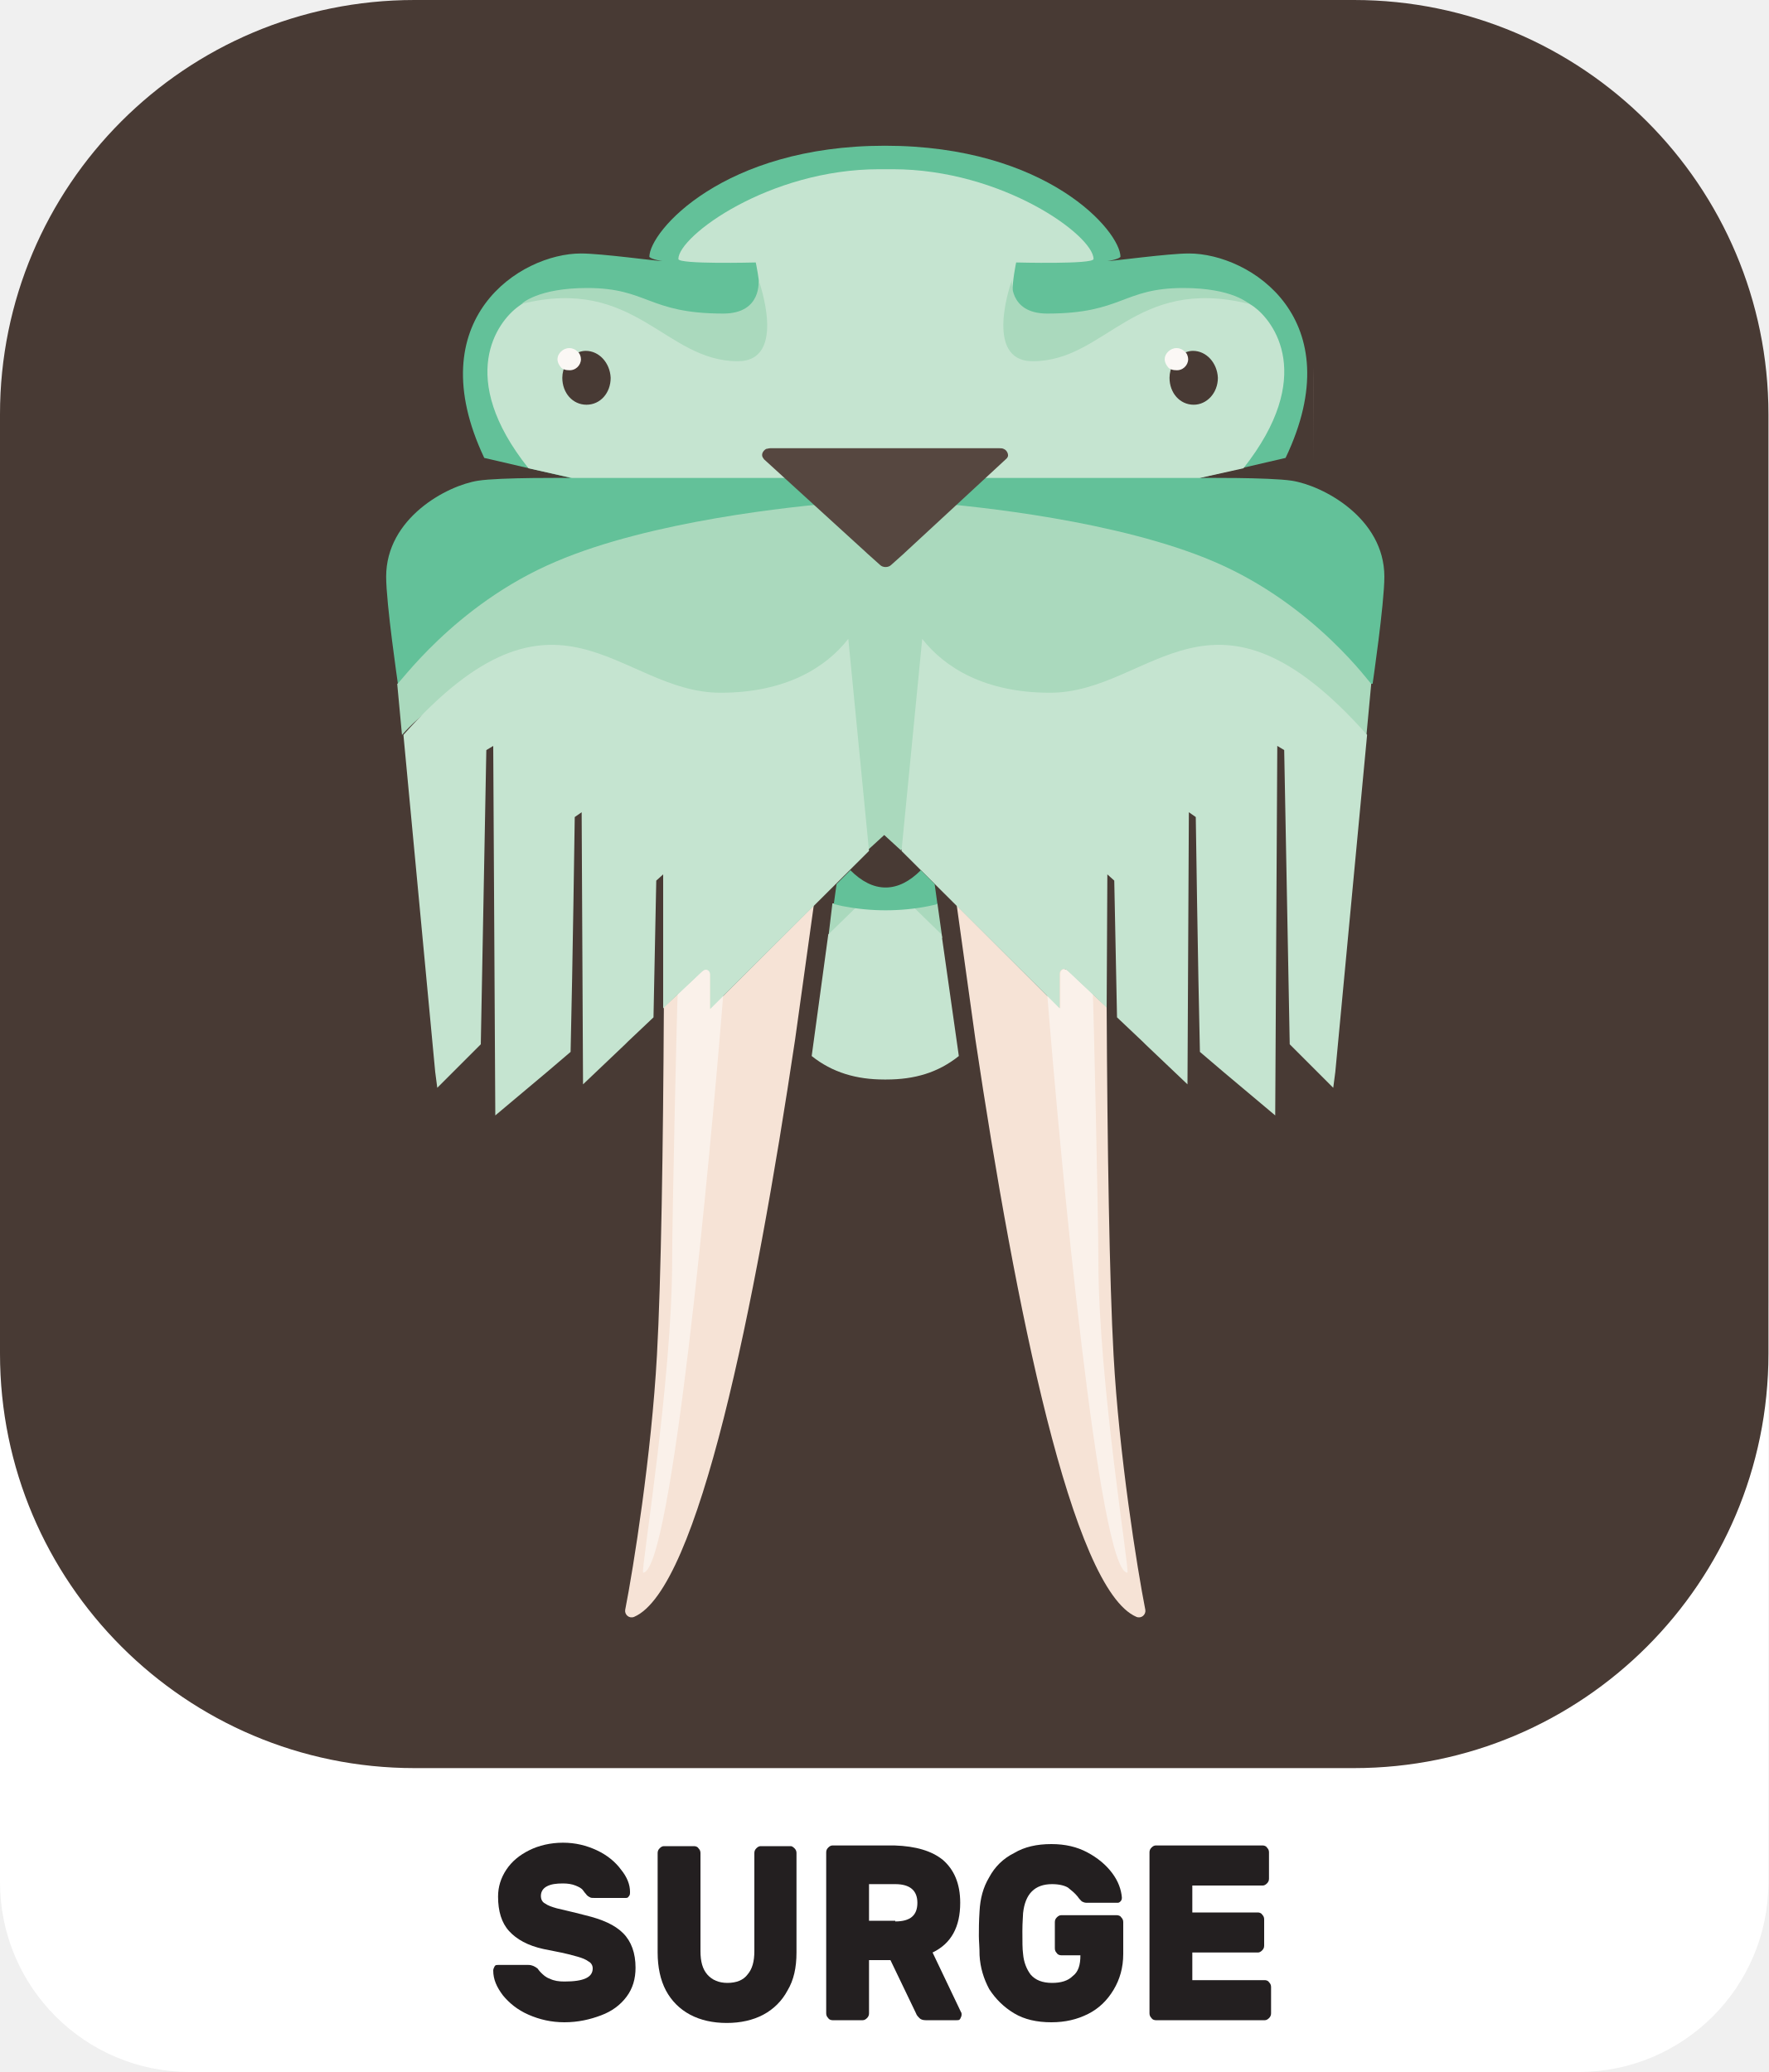
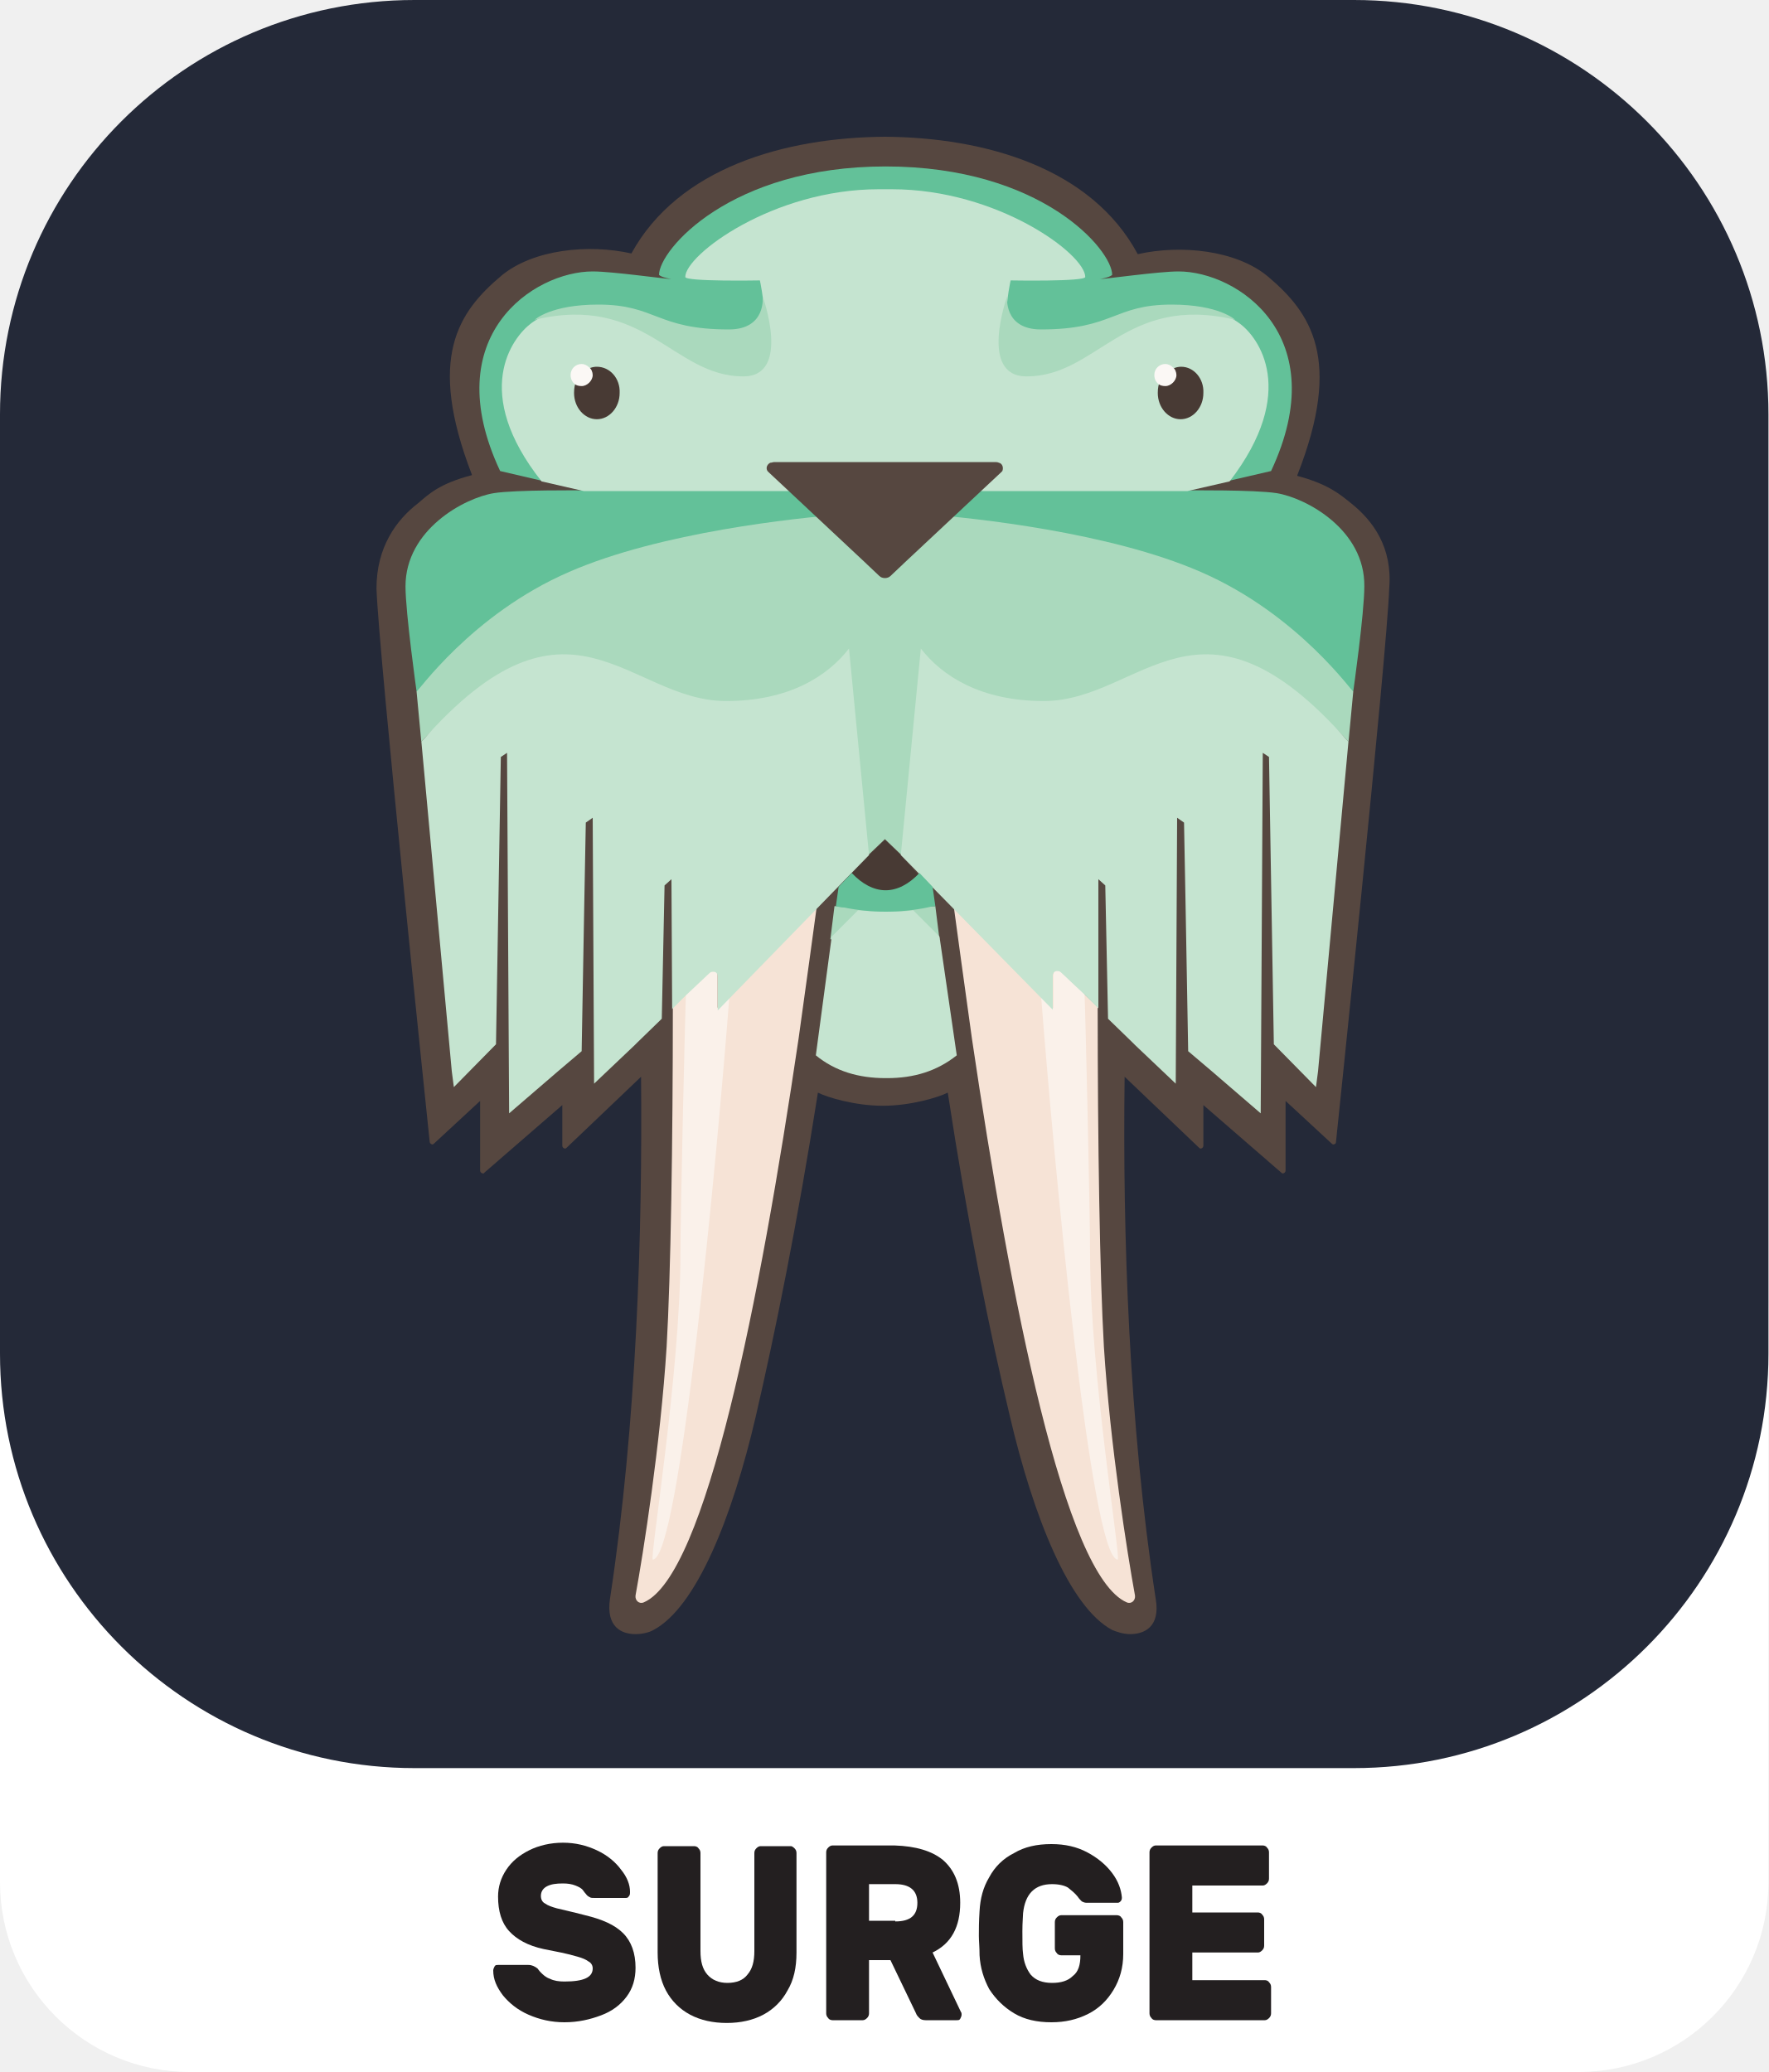
<svg xmlns="http://www.w3.org/2000/svg" version="1.1" id="Layer_1" x="0px" y="0px" viewBox="0 0 256 300" style="enable-background:new 0 0 256 300;" xml:space="preserve">
  <style type="text/css">
	.st0{fill:#FFFFFF;}
- 	.st1{fill:#483A34;}
+ 	.st1{fill:#242938;}
	.st2{fill:#231F20;}
- 	.st3{fill:#AAD9BD;}
- 	.st4{fill:#F6E3D6;}
- 	.st5{fill:#FAF1EA;}
- 	.st6{fill:#63C199;}
- 	.st7{fill:#C5E4D0;}
- 	.st8{fill:#A8E1C2;}
- 	.st9{fill:#FBF8F5;}
- 	.st10{fill:#564740;}
- 	.st11{fill:#8CD7AF;}
- 	.st12{fill:#F5E0D3;}
+ 	.st3{fill:#564740;}
+ 	.st4{fill:#483A34;}
+ 	.st5{fill:#AAD9BD;}
+ 	.st6{fill:#F6E3D6;}
+ 	.st7{fill:#FAF1EA;}
+ 	.st8{fill:#63C199;}
+ 	.st9{fill:#C5E4D0;}
+ 	.st10{fill:#A8E1C2;}
+ 	.st11{fill:#FBF8F5;}
+ 	.st12{fill:#8CD7AF;}
+ 	.st13{fill:#F5E0D3;}
</style>
  <path class="st0" d="M27.5,162.6h201c15.2,0,27.5,12.3,27.5,27.5v82.4c0,15.2-12.3,27.5-27.5,27.5h-201C12.3,300,0,287.7,0,272.5  v-82.4C0,174.9,12.3,162.6,27.5,162.6z" />
  <path class="st1" d="M60,0h136c33.1,0,60,26.9,60,60v136c0,33.1-26.9,60-60,60H60c-33.1,0-60-26.9-60-60V60C0,26.9,26.8,0,60,0z" />
  <g>
-     <path class="st2" d="M91,274.6c-0.1,0.2-0.3,0.2-0.5,0.2h-4.4c-0.3,0-0.6,0-0.7-0.1c-0.2-0.1-0.4-0.2-0.6-0.5c0,0-0.2-0.2-0.4-0.5   c-0.2-0.3-0.6-0.5-1.1-0.7c-0.5-0.2-1.1-0.3-1.8-0.3c-1,0-1.7,0.1-2.3,0.4c-0.6,0.3-0.9,0.8-0.9,1.4c0,0.5,0.2,0.9,0.6,1.1   c0.4,0.3,1,0.5,1.7,0.7c0.8,0.2,2.2,0.5,4.1,1c2.5,0.6,4.3,1.4,5.5,2.6c1.2,1.2,1.8,2.9,1.8,5c0,1.6-0.4,3-1.3,4.2   c-0.9,1.2-2.1,2.1-3.7,2.7c-1.6,0.6-3.3,1-5.3,1c-1.9,0-3.6-0.4-5.2-1.1c-1.6-0.7-2.8-1.7-3.7-2.8c-0.9-1.2-1.4-2.3-1.4-3.6   c0-0.2,0.1-0.4,0.2-0.6c0.1-0.2,0.3-0.2,0.5-0.2h4.4c0.5,0,0.9,0.2,1.3,0.5c0.1,0.1,0.2,0.3,0.5,0.6c0.3,0.3,0.7,0.7,1.3,0.9   c0.6,0.3,1.3,0.4,2.1,0.4c2.8,0,4.1-0.6,4.1-1.9c0-0.4-0.2-0.8-0.6-1c-0.4-0.3-0.9-0.5-1.6-0.7c-0.7-0.2-1.8-0.5-3.4-0.8l-1.5-0.3   c-2.3-0.5-3.9-1.4-5-2.6c-1.1-1.2-1.6-2.9-1.6-5c0-1.4,0.4-2.7,1.2-3.9c0.8-1.2,1.9-2.1,3.3-2.8s3.1-1.1,4.9-1.1   c1.8,0,3.4,0.4,4.9,1.1c1.5,0.7,2.7,1.7,3.5,2.8c0.9,1.1,1.3,2.2,1.3,3.2C91.2,274.2,91.2,274.4,91,274.6z" />
-     <path class="st2" d="M115,267.6c0.2,0.2,0.3,0.4,0.3,0.7v14.4c0,2.2-0.4,4-1.3,5.5c-0.8,1.5-2,2.7-3.5,3.5   c-1.5,0.8-3.3,1.2-5.3,1.2c-2,0-3.8-0.4-5.3-1.2c-1.5-0.8-2.7-2-3.5-3.5c-0.8-1.5-1.2-3.4-1.2-5.5v-14.4c0-0.3,0.1-0.5,0.3-0.7   c0.2-0.2,0.4-0.3,0.6-0.3h4.4c0.2,0,0.5,0.1,0.6,0.3c0.2,0.2,0.3,0.4,0.3,0.7v14.2c0,1.5,0.3,2.6,1,3.4c0.7,0.8,1.7,1.2,2.9,1.2   c1.3,0,2.3-0.4,2.9-1.2c0.7-0.8,1-1.9,1-3.4v-14.2c0-0.3,0.1-0.5,0.3-0.7c0.2-0.2,0.4-0.3,0.6-0.3h4.4   C114.6,267.3,114.8,267.4,115,267.6z" />
-     <path class="st2" d="M136.5,269.3c1.6,1.4,2.5,3.4,2.5,6.2c0,3.5-1.3,5.9-4,7.2l4.1,8.6c0.1,0.1,0.1,0.3,0.1,0.4   c0,0.2-0.1,0.4-0.2,0.6c-0.1,0.2-0.3,0.2-0.5,0.2H134c-0.4,0-0.7-0.1-0.9-0.3c-0.2-0.2-0.4-0.4-0.5-0.7l-3.7-7.7h-3.1v7.7   c0,0.3-0.1,0.5-0.3,0.7c-0.2,0.2-0.4,0.3-0.6,0.3h-4.4c-0.2,0-0.5-0.1-0.6-0.3c-0.2-0.2-0.3-0.4-0.3-0.7v-23.3   c0-0.3,0.1-0.5,0.3-0.7c0.2-0.2,0.4-0.3,0.6-0.3h9C132.6,267.3,134.9,268,136.5,269.3z M129.6,278.2c2.2,0,3.2-0.9,3.2-2.7   c0-1.8-1.1-2.7-3.2-2.7h-3.8v5.3H129.6z" />
-     <path class="st2" d="M148,279.6c0,1.5,0,2.6,0.1,3.3c0.1,1.2,0.5,2.2,1.1,3c0.7,0.8,1.7,1.2,3.1,1.2c1.3,0,2.3-0.3,3-1   c0.8-0.6,1.1-1.6,1.1-3h-2.8c-0.2,0-0.5-0.1-0.6-0.3c-0.2-0.2-0.3-0.4-0.3-0.7v-3.8c0-0.3,0.1-0.5,0.3-0.7c0.2-0.2,0.4-0.3,0.6-0.3   h8.1c0.2,0,0.5,0.1,0.6,0.3c0.2,0.2,0.3,0.4,0.3,0.7v4.6c0,2-0.5,3.7-1.4,5.2c-0.9,1.5-2.1,2.7-3.7,3.5c-1.6,0.8-3.3,1.2-5.3,1.2   c-2.1,0-3.9-0.4-5.4-1.3c-1.5-0.9-2.7-2.1-3.6-3.5c-0.8-1.5-1.3-3.1-1.4-4.9c0-1.2-0.1-2.1-0.1-2.8c0-0.9,0-2.1,0.1-3.6   c0.1-1.8,0.5-3.4,1.4-4.9c0.8-1.5,2-2.7,3.6-3.5c1.5-0.9,3.3-1.3,5.4-1.3c2,0,3.7,0.4,5.2,1.2s2.7,1.8,3.6,3   c0.9,1.2,1.3,2.4,1.4,3.5c0,0.2,0,0.4-0.2,0.6c-0.2,0.2-0.3,0.2-0.5,0.2h-4.4c-0.3,0-0.5-0.1-0.7-0.2c-0.2-0.2-0.4-0.4-0.6-0.7   c-0.4-0.5-0.9-0.9-1.4-1.3c-0.5-0.3-1.3-0.5-2.3-0.5c-2.5,0-3.9,1.4-4.2,4.2C148.1,277.4,148,278.3,148,279.6z" />
-     <path class="st2" d="M172.6,286.7h10.5c0.2,0,0.5,0.1,0.6,0.3c0.2,0.2,0.3,0.4,0.3,0.7v3.8c0,0.3-0.1,0.5-0.3,0.7   c-0.2,0.2-0.4,0.3-0.6,0.3h-15.8c-0.2,0-0.5-0.1-0.6-0.3c-0.2-0.2-0.3-0.4-0.3-0.7v-23.3c0-0.3,0.1-0.5,0.3-0.7   c0.2-0.2,0.4-0.3,0.6-0.3h15.5c0.2,0,0.5,0.1,0.6,0.3c0.2,0.2,0.3,0.4,0.3,0.7v3.8c0,0.3-0.1,0.5-0.3,0.7s-0.4,0.3-0.6,0.3h-10.2   v3.9h9.5c0.2,0,0.5,0.1,0.6,0.3c0.2,0.2,0.3,0.4,0.3,0.7v3.8c0,0.3-0.1,0.5-0.3,0.7c-0.2,0.2-0.4,0.3-0.6,0.3h-9.5V286.7z" />
+     <path class="st2" d="M91,274.6c-0.1,0.2-0.3,0.2-0.5,0.2h-4.4c-0.3,0-0.6,0-0.7-0.1c-0.2-0.1-0.4-0.2-0.6-0.5c0,0-0.2-0.2-0.4-0.5   c-0.2-0.3-0.6-0.5-1.1-0.7s-1.1-0.3-1.8-0.3c-1,0-1.7,0.1-2.3,0.4c-0.6,0.3-0.9,0.8-0.9,1.4c0,0.5,0.2,0.9,0.6,1.1   c0.4,0.3,1,0.5,1.7,0.7c0.8,0.2,2.2,0.5,4.1,1c2.5,0.6,4.3,1.4,5.5,2.6s1.8,2.9,1.8,5c0,1.6-0.4,3-1.3,4.2s-2.1,2.1-3.7,2.7   s-3.3,1-5.3,1c-1.9,0-3.6-0.4-5.2-1.1s-2.8-1.7-3.7-2.8c-0.9-1.2-1.4-2.3-1.4-3.6c0-0.2,0.1-0.4,0.2-0.6s0.3-0.2,0.5-0.2h4.4   c0.5,0,0.9,0.2,1.3,0.5c0.1,0.1,0.2,0.3,0.5,0.6c0.3,0.3,0.7,0.7,1.3,0.9c0.6,0.3,1.3,0.4,2.1,0.4c2.8,0,4.1-0.6,4.1-1.9   c0-0.4-0.2-0.8-0.6-1c-0.4-0.3-0.9-0.5-1.6-0.7s-1.8-0.5-3.4-0.8l-1.5-0.3c-2.3-0.5-3.9-1.4-5-2.6s-1.6-2.9-1.6-5   c0-1.4,0.4-2.7,1.2-3.9c0.8-1.2,1.9-2.1,3.3-2.8s3.1-1.1,4.9-1.1s3.4,0.4,4.9,1.1s2.7,1.7,3.5,2.8c0.9,1.1,1.3,2.2,1.3,3.2   C91.2,274.2,91.2,274.4,91,274.6z" />
+     <path class="st2" d="M115,267.6c0.2,0.2,0.3,0.4,0.3,0.7v14.4c0,2.2-0.4,4-1.3,5.5c-0.8,1.5-2,2.7-3.5,3.5s-3.3,1.2-5.3,1.2   s-3.8-0.4-5.3-1.2c-1.5-0.8-2.7-2-3.5-3.5s-1.2-3.4-1.2-5.5v-14.4c0-0.3,0.1-0.5,0.3-0.7c0.2-0.2,0.4-0.3,0.6-0.3h4.4   c0.2,0,0.5,0.1,0.6,0.3c0.2,0.2,0.3,0.4,0.3,0.7v14.2c0,1.5,0.3,2.6,1,3.4s1.7,1.2,2.9,1.2c1.3,0,2.3-0.4,2.9-1.2   c0.7-0.8,1-1.9,1-3.4v-14.2c0-0.3,0.1-0.5,0.3-0.7c0.2-0.2,0.4-0.3,0.6-0.3h4.4C114.6,267.3,114.8,267.4,115,267.6z" />
+     <path class="st2" d="M136.5,269.3c1.6,1.4,2.5,3.4,2.5,6.2c0,3.5-1.3,5.9-4,7.2l4.1,8.6c0.1,0.1,0.1,0.3,0.1,0.4   c0,0.2-0.1,0.4-0.2,0.6c-0.1,0.2-0.3,0.2-0.5,0.2H134c-0.4,0-0.7-0.1-0.9-0.3c-0.2-0.2-0.4-0.4-0.5-0.7l-3.7-7.7h-3.1v7.7   c0,0.3-0.1,0.5-0.3,0.7c-0.2,0.2-0.4,0.3-0.6,0.3h-4.4c-0.2,0-0.5-0.1-0.6-0.3c-0.2-0.2-0.3-0.4-0.3-0.7v-23.3   c0-0.3,0.1-0.5,0.3-0.7c0.2-0.2,0.4-0.3,0.6-0.3h9C132.6,267.3,134.9,268,136.5,269.3z M129.6,278.2c2.2,0,3.2-0.9,3.2-2.7   c0-1.8-1.1-2.7-3.2-2.7h-3.8v5.3h3.8V278.2z" />
+     <path class="st2" d="M148,279.6c0,1.5,0,2.6,0.1,3.3c0.1,1.2,0.5,2.2,1.1,3c0.7,0.8,1.7,1.2,3.1,1.2c1.3,0,2.3-0.3,3-1   c0.8-0.6,1.1-1.6,1.1-3h-2.8c-0.2,0-0.5-0.1-0.6-0.3c-0.2-0.2-0.3-0.4-0.3-0.7v-3.8c0-0.3,0.1-0.5,0.3-0.7s0.4-0.3,0.6-0.3h8.1   c0.2,0,0.5,0.1,0.6,0.3c0.2,0.2,0.3,0.4,0.3,0.7v4.6c0,2-0.5,3.7-1.4,5.2s-2.1,2.7-3.7,3.5c-1.6,0.8-3.3,1.2-5.3,1.2   c-2.1,0-3.9-0.4-5.4-1.3s-2.7-2.1-3.6-3.5c-0.8-1.5-1.3-3.1-1.4-4.9c0-1.2-0.1-2.1-0.1-2.8c0-0.9,0-2.1,0.1-3.6   c0.1-1.8,0.5-3.4,1.4-4.9c0.8-1.5,2-2.7,3.6-3.5c1.5-0.9,3.3-1.3,5.4-1.3c2,0,3.7,0.4,5.2,1.2s2.7,1.8,3.6,3   c0.9,1.2,1.3,2.4,1.4,3.5c0,0.2,0,0.4-0.2,0.6s-0.3,0.2-0.5,0.2h-4.4c-0.3,0-0.5-0.1-0.7-0.2c-0.2-0.2-0.4-0.4-0.6-0.7   c-0.4-0.5-0.9-0.9-1.4-1.3c-0.5-0.3-1.3-0.5-2.3-0.5c-2.5,0-3.9,1.4-4.2,4.2C148.1,277.4,148,278.3,148,279.6z" />
+     <path class="st2" d="M172.6,286.7h10.5c0.2,0,0.5,0.1,0.6,0.3c0.2,0.2,0.3,0.4,0.3,0.7v3.8c0,0.3-0.1,0.5-0.3,0.7s-0.4,0.3-0.6,0.3   h-15.8c-0.2,0-0.5-0.1-0.6-0.3c-0.2-0.2-0.3-0.4-0.3-0.7v-23.3c0-0.3,0.1-0.5,0.3-0.7s0.4-0.3,0.6-0.3h15.5c0.2,0,0.5,0.1,0.6,0.3   c0.2,0.2,0.3,0.4,0.3,0.7v3.8c0,0.3-0.1,0.5-0.3,0.7s-0.4,0.3-0.6,0.3h-10.2v3.9h9.5c0.2,0,0.5,0.1,0.6,0.3   c0.2,0.2,0.3,0.4,0.3,0.7v3.8c0,0.3-0.1,0.5-0.3,0.7s-0.4,0.3-0.6,0.3h-9.5V286.7z" />
  </g>
  <g>
-     <path class="st1" d="M130.5,123.2l-2.4-2.2l-2.4,2.2v0.1L123,126c1.6,1.6,3.3,2.5,5.1,2.5c1.8,0,3.5-0.9,5.1-2.5L130.5,123.2   L130.5,123.2z" />
-     <polygon class="st3" points="135.7,130.8 120.5,130.8 119.9,135.8 136.4,135.8  " />
-     <path class="st4" d="M117.8,131.1c0,0-2,14.4-2.7,19.4c-5.8,38.8-14,79.6-23.3,83.6c-0.7,0.3-1.4-0.3-1.3-1   c1.2-6.1,3.8-22.4,4.6-36.9c0.6-10.8,0.9-30.3,1-50.4l5.7-5.3c0.5-0.4,1.2-0.3,1.2,0.4v5L117.8,131.1L117.8,131.1z" />
-     <path class="st5" d="M102.8,146v-5c0-0.7-0.7-0.9-1.2-0.4l-3.5,3.3c-0.1,1.7-0.8,32.3-0.8,38.6c0,17.6-4.6,45.2-4.2,45.2   c4.1,0,9.7-59.9,11.6-83.7L102.8,146z" />
-     <path class="st4" d="M138.5,131.1c0,0,2,14.4,2.7,19.4c5.8,38.8,14,79.6,23.3,83.6c0.7,0.3,1.4-0.3,1.3-1   c-1.2-6.1-3.8-22.4-4.6-36.9c-0.6-10.8-0.9-30.3-1-50.4l-5.7-5.3c-0.5-0.4-1.2-0.3-1.2,0.4v5L138.5,131.1L138.5,131.1z" />
-     <path class="st6" d="M187,69.6c-3.3-0.5-13.3-0.4-13.4-0.4l12.5-2.9c9.6-20.1-5.1-29.6-14-29.6c-3,0-10.9,1.1-11.8,1.1   c0,0,1.5-0.2,1.9-0.6c0-3.7-10.6-16.1-34.1-16.1C104.7,21.1,94,33.5,94,37.2c0.4,0.4,1.9,0.6,1.9,0.6c-0.9,0-8.8-1.1-11.8-1.1   c-8.8,0-23.5,9.5-14,29.6l12.5,2.9c-0.1,0-10.2-0.1-13.4,0.4c-4.5,0.7-13.3,5.4-13.3,13.9c0,3.9,1.7,15.5,1.7,15.5h141.1   c0,0,1.7-11.6,1.7-15.5C200.4,75,191.5,70.3,187,69.6L187,69.6z" />
-     <path class="st7" d="M181.5,44.4c-2.1-1.5-5-2.2-8.7-2.2c0,0-1.7,0.1-2.6,0.2c-9.1,1.1-12.3,6-21,6c-4.4,0-2.1-10.4-2.1-10.4   s11.2,0.3,11.2-0.5c0-3.4-13.2-13-29.1-13h-1.9c-16,0-29.1,9.7-29.1,13c0,0.8,11.2,0.5,11.2,0.5s2.4,10.4-2.1,10.4   c-8.7,0-12-4.8-21-6c-1-0.1-2.6-0.2-2.6-0.2c-3.8,0-6.6,0.6-8.7,2.2c-3,2.2-9,10.2,1.5,23.4l6.3,1.4h90.9l6.3-1.4   C190.5,54.5,184.4,46.5,181.5,44.4L181.5,44.4z" />
-     <path class="st8" d="M82.7,69.2L82.7,69.2L82.7,69.2z" />
-     <path class="st1" d="M84.8,50.8c-0.6,0-1.2,0.2-1.7,0.6c0.2,0.2,0.3,0.4,0.3,0.6c0,0.5-0.4,0.9-0.9,0.9c-0.2,0-0.4-0.1-0.6-0.2   c-0.3,0.6-0.5,1.3-0.5,2c0,2.2,1.5,3.9,3.5,3.9s3.5-1.7,3.5-3.9C88.3,52.5,86.7,50.8,84.8,50.8z" />
-     <path class="st9" d="M84.1,52c0-0.4-0.2-0.9-0.5-1.1c-0.3-0.3-0.7-0.5-1.2-0.5c-0.9,0-1.7,0.8-1.7,1.6c0,0.5,0.3,1,0.6,1.3   c0.3,0.2,0.6,0.3,1,0.3C83.3,53.7,84.1,52.9,84.1,52z" />
-     <polygon class="st10" points="125.4,76.5 121.4,72.8 125.4,76.5  " />
-     <path class="st3" d="M94.9,146.9L94.9,146.9L94.9,146.9z" />
-     <path class="st8" d="M98.2,143.8l-2.1,2L98.2,143.8z" />
-     <polygon class="st8" points="101.6,140.5 98.2,143.8 98.2,143.8  " />
-     <path class="st8" d="M98.2,143.8L98.2,143.8L98.2,143.8z" />
-     <path class="st11" d="M57.6,99L57.6,99L57.6,99z" />
-     <polygon class="st10" points="125.6,76.7 127.3,78.3 125.4,76.5  " />
-     <path class="st3" d="M151.4,146.9L151.4,146.9L151.4,146.9z" />
-     <path class="st8" d="M148.1,143.8L148.1,143.8L148.1,143.8z" />
-     <path class="st11" d="M131.9,85.5L131.9,85.5L131.9,85.5z" />
-     <path class="st8" d="M173.6,69.2L173.6,69.2L173.6,69.2z" />
-     <path class="st1" d="M172.7,50.8c-0.6,0-1.2,0.2-1.7,0.6c0.2,0.2,0.3,0.4,0.3,0.6c0,0.5-0.4,0.9-0.9,0.9c-0.2,0-0.4-0.1-0.6-0.2   c-0.3,0.6-0.5,1.3-0.5,2c0,2.2,1.5,3.9,3.5,3.9c1.9,0,3.5-1.7,3.5-3.9C176.2,52.5,174.6,50.8,172.7,50.8z" />
-     <path class="st9" d="M172,52c0-0.4-0.2-0.9-0.5-1.1c-0.3-0.3-0.7-0.5-1.2-0.5c-0.9,0-1.7,0.8-1.7,1.6c0,0.5,0.3,1,0.6,1.3   c0.3,0.2,0.6,0.3,1,0.3C171.2,53.7,172,52.9,172,52z" />
-     <polygon class="st10" points="130.9,76.5 134.9,72.8 130.8,76.5  " />
-     <path class="st5" d="M153.5,146v-5c0-0.7,0.7-0.9,1.2-0.4l3.5,3.3c0.1,1.7,0.8,32.3,0.8,38.6c0,17.6,4.6,45.2,4.2,45.2   c-4.1,0-9.7-59.9-11.6-83.7L153.5,146z" />
-     <path class="st3" d="M161.4,146.9L161.4,146.9L161.4,146.9z" />
-     <path class="st8" d="M158.1,143.8l2.1,2L158.1,143.8z" />
-     <polygon class="st8" points="154.6,140.5 158.1,143.8 158.1,143.8  " />
-     <path class="st8" d="M158.1,143.8L158.1,143.8L158.1,143.8z" />
-     <path class="st11" d="M198.7,99L198.7,99L198.7,99z" />
-     <polygon class="st10" points="130.6,76.7 129,78.3 130.8,76.5  " />
-     <path class="st3" d="M175.7,81.3c-13.8-5.9-34.5-8-40.8-8.5l-4.1,3.7l-0.2,0.2l-1.7,1.5c-0.2,0.2-0.5,0.3-0.8,0.3   c-0.3,0-0.6-0.1-0.8-0.3l-1.7-1.5l-0.2-0.2l-4.1-3.7c-6.3,0.5-27,2.6-40.8,8.5c-14.9,6.3-23,18.2-23,17.7l0.7,7.5v-0.1   c22.3-25.1,67.4,16.7,67.4,16.7l2.4-2.2l2.4,2.2c0,0,45.1-41.9,67.4-16.7v0.1l0.7-7.5C198.7,99.5,190.5,87.6,175.7,81.3L175.7,81.3   z" />
-     <path class="st7" d="M125.8,123.2l-3-30.7c-3.2,4.1-9,7.8-18.5,7.8c-14.8,0-23.5-19.1-45.9,6.1l4.6,48.8l0.3,2.3l6.3-6.3l0.8-42.6   l1-0.6l0.3,53.5l7.5-6.3l3.4-2.9c0.3-12.5,0.6-34,0.6-34l1-0.7l0.2,39.4l6.1-5.8l0.4-0.4l3.7-3.5c0.2-10.1,0.4-19.8,0.4-19.8l1-0.9   L96,146l2.1-2l3.5-3.3c0.2-0.2,0.4-0.3,0.6-0.3c0.3,0,0.6,0.3,0.6,0.7v5L125.8,123.2L125.8,123.2z" />
-     <path class="st10" d="M145.3,65c-0.2-0.1-0.4-0.1-0.6-0.1h-33.2c-0.2,0-0.5,0.1-0.6,0.1c-0.5,0.3-0.7,0.8-0.5,1.2l0.2,0.3L125.4,80   l0.1,0.1l1.9,1.7c0.2,0.2,0.5,0.3,0.8,0.3c0.3,0,0.6-0.1,0.8-0.3l1.9-1.7l0.1-0.1l14.7-13.6c0.1-0.1,0.1-0.1,0.2-0.3   C146,65.8,145.8,65.2,145.3,65L145.3,65z" />
-     <path class="st7" d="M130.5,123.2l3-30.7c3.2,4.1,9,7.8,18.5,7.8c14.8,0,23.5-19.1,45.9,6.1l-4.6,48.8l-0.3,2.3l-6.3-6.3l-0.8-42.6   l-1-0.6l-0.3,53.5l-7.5-6.3l-3.4-2.9c-0.3-12.5-0.6-34-0.6-34l-1-0.7l-0.2,39.4l-6.1-5.8l-0.4-0.4l-3.7-3.5   c-0.2-10.1-0.4-19.8-0.4-19.8l-1-0.9l-0.1,19.3l-2.1-2l-3.5-3.3c-0.2-0.2-0.4-0.3-0.6-0.3c-0.3,0-0.6,0.3-0.6,0.7v5L130.5,123.2   L130.5,123.2z" />
-     <path class="st10" d="M190.2,56.9c0-1.3,0-2.5-0.1-3.7V67C190.2,56.7,190.2,57.2,190.2,56.9z" />
-     <path class="st3" d="M106.8,52.3c7.3,0,3-11.8,3-11.8s0.6,4.9-5.1,4.9c-10.9,0-10.9-3.7-19.7-3.7c-7.2,0-9.5,2.3-9.5,2.3   C92,39.9,96.2,52.3,106.8,52.3L106.8,52.3z" />
-     <path class="st12" d="M138.5,131.1" />
-     <path class="st7" d="M136.3,135.3l-4-3.9c-1.4,0.2-2.8,0.3-4.2,0.3c-1.4,0-2.8-0.1-4.2-0.3l-4,3.9l-2.4,17.6   c3,2.4,6.5,3.4,10.5,3.4h0.3c4.1,0,7.5-1,10.5-3.4L136.3,135.3z" />
-     <path class="st6" d="M135.3,128l-2-2c-1.6,1.6-3.3,2.5-5.1,2.5c-1.8,0-3.5-0.9-5.1-2.5l-2,2l-0.4,2.9c0.5,0.1,0.8,0.2,1.3,0.3   c2.1,0.4,4.1,0.6,6.2,0.6c2.1,0,4.2-0.2,6.2-0.6c0.5-0.1,0.9-0.2,1.3-0.3L135.3,128L135.3,128z" />
-     <path class="st3" d="M149.5,52.3c-7.3,0-3-11.8-3-11.8s-0.6,4.9,5.1,4.9c10.9,0,10.9-3.7,19.7-3.7c7.2,0,9.5,2.3,9.5,2.3   C164.2,39.9,160.1,52.3,149.5,52.3z" />
+     <path class="st3" d="M195.5,72.8c-1.5-1.2-3.2-2.7-7.7-3.9v-0.1c6.6-16.8,2-23.5-4.3-28.8c-4.6-3.8-12.6-4.6-18.8-3.2   c-6.7-12.5-22.1-16.9-36.6-17c-14.5,0.1-29.9,4.5-36.7,16.9c-6.2-1.4-14.2-0.6-18.8,3.2c-6.3,5.3-10.8,11.9-4.3,28.8v0.1   c-4.6,1.2-6.2,2.7-7.7,4c-3.3,2.5-6.1,6.5-6.1,12.4c0.3,9.3,7.7,80.1,7.7,80.1c0,0.2,0.2,0.4,0.4,0.4c0.1,0,0.2-0.1,0.2-0.1   l6.7-6.2v10.1c0,0.2,0.2,0.4,0.4,0.4c0.1,0,0.2,0,0.2-0.1l11.3-9.8v5.9c0,0.2,0.2,0.4,0.4,0.4c0.1,0,0.2-0.1,0.2-0.1l6.4-6.1   l4.4-4.2c0.2,22.6-0.6,50-4.5,75.6c-0.6,4.1,1.7,5.1,3.7,5.1c1.1,0,2.1-0.3,2.6-0.6c6.2-3.3,11.4-16.3,14.8-30.9   c2.8-12.1,6-27.8,9-46.9c1.4,0.7,5.4,1.9,9.4,1.9s8-1.2,9.4-1.9c2.9,19,6.1,34.8,9,46.9c3.4,14.5,8.6,27.6,14.8,30.9   c0.5,0.2,1.5,0.6,2.6,0.6c2,0,4.4-1,3.7-5.1c-3.9-25.5-4.8-52.9-4.5-75.6l4.4,4.2l6.4,6.1c0.1,0.1,0.2,0.1,0.2,0.1   c0.2,0,0.4-0.2,0.4-0.4v-5.9l11.3,9.8c0.1,0.1,0.2,0.1,0.2,0.1c0.2,0,0.4-0.2,0.4-0.4v-10.1l6.7,6.2c0.1,0.1,0.2,0.1,0.2,0.1   c0.2,0,0.4-0.1,0.4-0.4c0,0,7.4-70.7,7.7-80.1C201.6,79.3,198.8,75.4,195.5,72.8L195.5,72.8z" />
+     <path class="st4" d="M130.4,123.8l-2.3-2.2l-2.3,2.2v0.1l-2.7,2.7c1.5,1.6,3.2,2.5,4.9,2.5c1.7,0,3.4-0.9,4.9-2.5L130.4,123.8   L130.4,123.8z" />
+     <polygon class="st5" points="135.4,131.2 120.8,131.2 120.2,136 136,136  " />
+     <path class="st6" d="M118.2,131.5c0,0-1.9,14-2.6,18.9c-5.6,37.9-13.4,77.7-22.4,81.6c-0.7,0.3-1.3-0.3-1.2-1   c1.1-6,3.6-21.8,4.5-36c0.6-10.5,0.9-29.6,0.9-49.2l5.4-5.2c0.4-0.4,1.1-0.2,1.1,0.4v4.9L118.2,131.5L118.2,131.5z" />
+     <path class="st7" d="M103.8,146v-4.9c0-0.7-0.7-0.9-1.1-0.4l-3.4,3.2c-0.1,1.7-0.8,31.5-0.8,37.7c0,17.2-4.5,44.2-4,44.2   c3.9,0,9.3-58.4,11.1-81.7L103.8,146z" />
+     <path class="st6" d="M138.1,131.5c0,0,1.9,14,2.6,18.9c5.6,37.9,13.4,77.7,22.4,81.6c0.7,0.3,1.3-0.3,1.2-1c-1.1-6-3.6-21.8-4.5-36   c-0.6-10.5-0.9-29.6-0.9-49.2l-5.4-5.2c-0.4-0.4-1.1-0.2-1.1,0.4v4.9L138.1,131.5L138.1,131.5z" />
+     <path class="st8" d="M184.8,71.4c-3.2-0.5-12.8-0.4-12.9-0.4l12.1-2.8c9.2-19.6-4.9-28.9-13.4-28.9c-2.9,0-10.5,1.1-11.4,1.1   c0,0,1.4-0.2,1.8-0.6c0-3.6-10.2-15.7-32.8-15.7c-22.5,0-32.8,12.1-32.8,15.7c0.4,0.4,1.8,0.6,1.8,0.6c-0.9,0-8.5-1.1-11.4-1.1   c-8.5,0-22.6,9.3-13.4,28.9L84.4,71c-0.1,0-9.8-0.1-12.9,0.4c-4.3,0.7-12.8,5.3-12.8,13.5c0,3.8,1.6,15.2,1.6,15.2h135.6   c0,0,1.6-11.3,1.6-15.2C197.6,76.7,189.1,72.1,184.8,71.4L184.8,71.4z" />
+     <path class="st9" d="M179.4,46.8c-2-1.5-4.8-2.1-8.4-2.1c0,0-1.6,0.1-2.5,0.2c-8.7,1.1-11.8,5.8-20.2,5.8c-4.3,0-2-10.1-2-10.1   s10.8,0.2,10.8-0.5c0-3.3-12.7-12.7-28-12.7h-1.9c-15.3,0-28,9.5-28,12.7c0,0.7,10.8,0.5,10.8,0.5s2.3,10.1-2,10.1   c-8.4,0-11.5-4.7-20.2-5.8c-0.9-0.1-2.5-0.2-2.5-0.2c-3.6,0-6.4,0.6-8.4,2.1c-2.8,2.1-8.7,10,1.5,22.9l6.1,1.4h87.4l6.1-1.4   C188,56.7,182.2,48.8,179.4,46.8L179.4,46.8z" />
+     <path class="st10" d="M84.4,71L84.4,71L84.4,71z" />
+     <path class="st4" d="M86.4,53.1c-0.6,0-1.2,0.2-1.7,0.6C85,53.8,85,54,85,54.3c0,0.5-0.4,0.9-0.9,0.9c-0.2,0-0.4-0.1-0.6-0.2   c-0.3,0.6-0.4,1.2-0.4,1.9c0,2.1,1.5,3.8,3.3,3.8s3.3-1.7,3.3-3.8C89.8,54.8,88.3,53.1,86.4,53.1z" />
+     <path class="st11" d="M85.8,54.3c0-0.4-0.2-0.9-0.5-1.1c-0.3-0.3-0.7-0.5-1.1-0.5c-0.9,0-1.6,0.7-1.6,1.6c0,0.5,0.2,1,0.6,1.3   c0.2,0.2,0.6,0.3,1,0.3C85,55.9,85.8,55.1,85.8,54.3z" />
+     <polygon class="st3" points="125.5,78.1 121.6,74.6 125.5,78.2  " />
+     <path class="st5" d="M96.1,146.9L96.1,146.9L96.1,146.9z" />
+     <path class="st10" d="M99.3,143.9l-2,2L99.3,143.9z" />
+     <polygon class="st10" points="102.6,140.7 99.3,143.9 99.3,143.9  " />
+     <path class="st10" d="M99.3,143.9L99.3,143.9L99.3,143.9z" />
+     <path class="st12" d="M60.3,100.1L60.3,100.1L60.3,100.1z" />
+     <polygon class="st3" points="125.7,78.4 127.3,79.9 125.5,78.2  " />
+     <path class="st5" d="M150.5,146.9L150.5,146.9L150.5,146.9z" />
+     <path class="st10" d="M147.3,143.9L147.3,143.9L147.3,143.9z" />
+     <path class="st12" d="M131.8,87L131.8,87L131.8,87z" />
+     <path class="st10" d="M171.8,71L171.8,71L171.8,71z" />
+     <path class="st4" d="M171,53.1c-0.6,0-1.2,0.2-1.7,0.6c0.2,0.2,0.2,0.4,0.2,0.6c0,0.5-0.4,0.9-0.9,0.9c-0.2,0-0.4-0.1-0.6-0.2   c-0.3,0.6-0.4,1.2-0.4,1.9c0,2.1,1.5,3.8,3.3,3.8s3.3-1.7,3.3-3.8C174.3,54.8,172.8,53.1,171,53.1z" />
+     <path class="st11" d="M170.3,54.3c0-0.4-0.2-0.9-0.5-1.1c-0.3-0.3-0.7-0.5-1.1-0.5c-0.9,0-1.6,0.7-1.6,1.6c0,0.5,0.2,1,0.6,1.3   c0.2,0.2,0.6,0.3,1,0.3C169.5,55.9,170.3,55.1,170.3,54.3z" />
+     <polygon class="st3" points="130.8,78.1 134.6,74.6 130.7,78.2  " />
+     <path class="st7" d="M152.5,146v-4.9c0-0.7,0.7-0.9,1.1-0.4l3.4,3.2c0.1,1.7,0.8,31.5,0.8,37.7c0,17.2,4.5,44.2,4,44.2   c-3.9,0-9.3-58.4-11.1-81.7L152.5,146z" />
+     <path class="st5" d="M160.1,146.9L160.1,146.9L160.1,146.9z" />
+     <path class="st10" d="M156.9,143.9l2,2L156.9,143.9z" />
+     <polygon class="st10" points="153.6,140.7 156.9,143.9 156.9,143.9  " />
+     <path class="st10" d="M156.9,143.9L156.9,143.9L156.9,143.9z" />
+     <path class="st12" d="M196,100.1L196,100.1L196,100.1z" />
+     <polygon class="st3" points="130.5,78.4 128.9,79.9 130.7,78.2  " />
+     <path class="st5" d="M173.8,82.8c-13.3-5.8-33.1-7.8-39.2-8.3l-3.9,3.6l-0.2,0.2l-1.6,1.5c-0.2,0.2-0.5,0.3-0.8,0.3   s-0.6-0.1-0.8-0.3l-1.6-1.5l-0.2-0.2l-3.9-3.6c-6.1,0.5-25.9,2.5-39.2,8.3c-14.3,6.2-22.1,17.7-22.1,17.3l0.7,7.4v-0.1   c21.5-24.6,64.8,16.3,64.8,16.3l2.3-2.2l2.3,2.2c0,0,43.4-40.9,64.8-16.3v0.1l0.7-7.4C196,100.6,188.1,89,173.8,82.8L173.8,82.8z" />
+     <path class="st9" d="M125.8,123.8l-2.9-29.9c-3.1,4-8.7,7.6-17.8,7.6c-14.2,0-22.6-18.6-44.1,5.9l4.4,47.7l0.3,2.3l6.1-6.2   l0.7-41.6l0.9-0.6l0.3,52.2l7.2-6.2l3.3-2.8c0.2-12.2,0.6-33.1,0.6-33.1l1-0.7l0.2,38.5l5.9-5.6l0.4-0.4l3.5-3.4   c0.2-9.9,0.4-19.3,0.4-19.3l1-0.9l0.1,18.8l2-2l3.4-3.2c0.2-0.2,0.4-0.2,0.6-0.2c0.3,0,0.6,0.2,0.6,0.7v4.9L125.8,123.8   L125.8,123.8z" />
+     <path class="st3" d="M144.6,67c-0.2-0.1-0.4-0.1-0.6-0.1h-31.9c-0.2,0-0.4,0.1-0.6,0.1c-0.4,0.2-0.7,0.7-0.4,1.2l0.2,0.2l14.1,13.2   l0.1,0.1l1.8,1.7c0.2,0.2,0.5,0.3,0.8,0.3s0.6-0.1,0.8-0.3l1.8-1.7l0.1-0.1l14.1-13.2c0.1-0.1,0.1-0.1,0.2-0.2   C145.3,67.7,145.1,67.1,144.6,67L144.6,67z" />
+     <path class="st9" d="M130.4,123.8l2.9-29.9c3.1,4,8.7,7.6,17.8,7.6c14.2,0,22.6-18.6,44.1,5.9l-4.4,47.7l-0.3,2.3l-6.1-6.2   l-0.7-41.6l-0.9-0.6l-0.3,52.2l-7.2-6.2l-3.3-2.8c-0.2-12.2-0.6-33.1-0.6-33.1l-1-0.7l-0.2,38.5l-5.9-5.6l-0.4-0.4l-3.5-3.4   c-0.2-9.9-0.4-19.3-0.4-19.3l-1-0.9L159,146l-2-2l-3.4-3.2c-0.2-0.2-0.4-0.2-0.6-0.2c-0.3,0-0.6,0.2-0.6,0.7v4.9L130.4,123.8   L130.4,123.8z" />
+     <path class="st3" d="M187.8,59c0-1.2,0-2.4-0.1-3.6v13.4C187.8,58.8,187.8,59.3,187.8,59z" />
+     <path class="st5" d="M107.6,54.5c7,0,2.8-11.6,2.8-11.6s0.6,4.8-4.9,4.8c-10.5,0-10.5-3.6-18.9-3.6c-6.9,0-9.2,2.2-9.2,2.2   C93.4,42.5,97.4,54.5,107.6,54.5L107.6,54.5z" />
+     <path class="st13" d="M138.1,131.5" />
+     <path class="st9" d="M136,135.6l-3.8-3.8c-1.4,0.2-2.7,0.2-4,0.2c-1.4,0-2.7-0.1-4-0.2l-3.8,3.8l-2.3,17.2   c2.8,2.3,6.2,3.3,10.1,3.3h0.2c3.9,0,7.2-1,10.1-3.3L136,135.6z" />
+     <path class="st8" d="M135,128.4l-1.9-2c-1.5,1.6-3.2,2.5-4.9,2.5c-1.7,0-3.4-0.9-4.9-2.5l-1.9,2l-0.4,2.8c0.4,0.1,0.8,0.2,1.2,0.2   c2,0.4,4,0.6,6,0.6c2,0,4.1-0.2,6-0.6c0.4-0.1,0.9-0.2,1.2-0.2L135,128.4L135,128.4z" />
+     <path class="st5" d="M148.6,54.5c-7,0-2.8-11.6-2.8-11.6s-0.6,4.8,4.9,4.8c10.5,0,10.5-3.6,18.9-3.6c6.9,0,9.2,2.2,9.2,2.2   C162.8,42.5,158.9,54.5,148.6,54.5z" />
  </g>
</svg>
